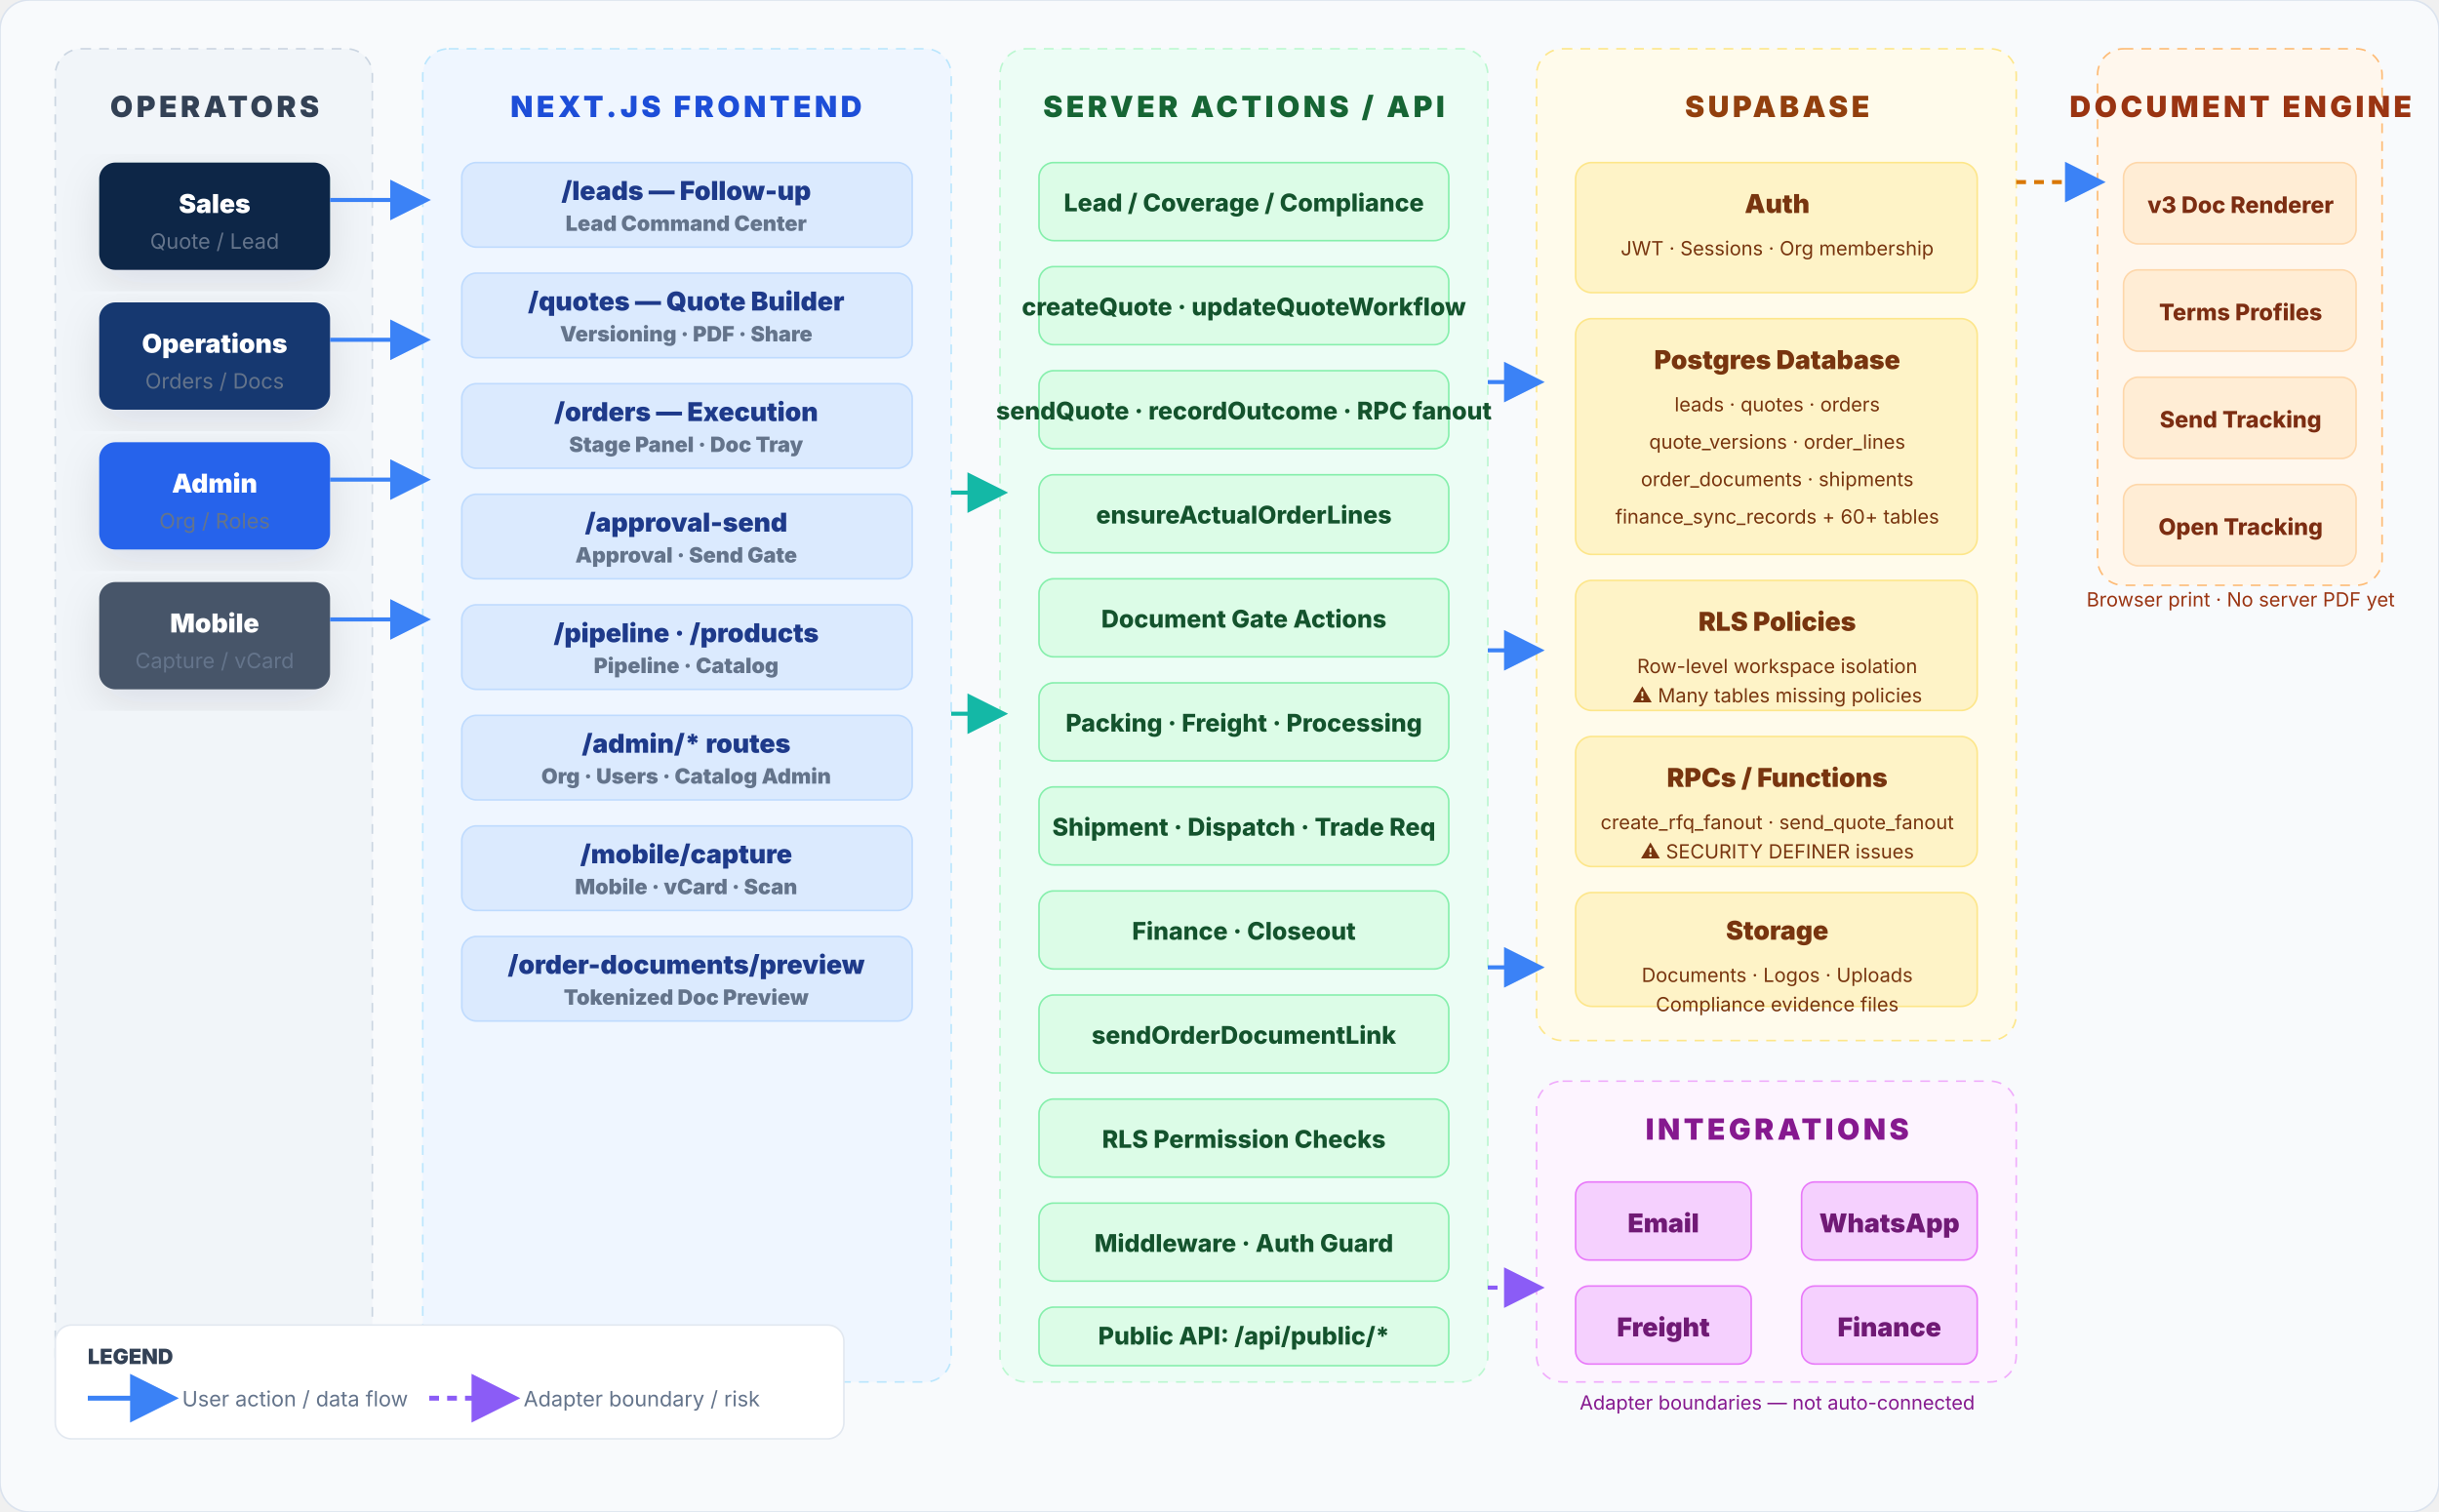
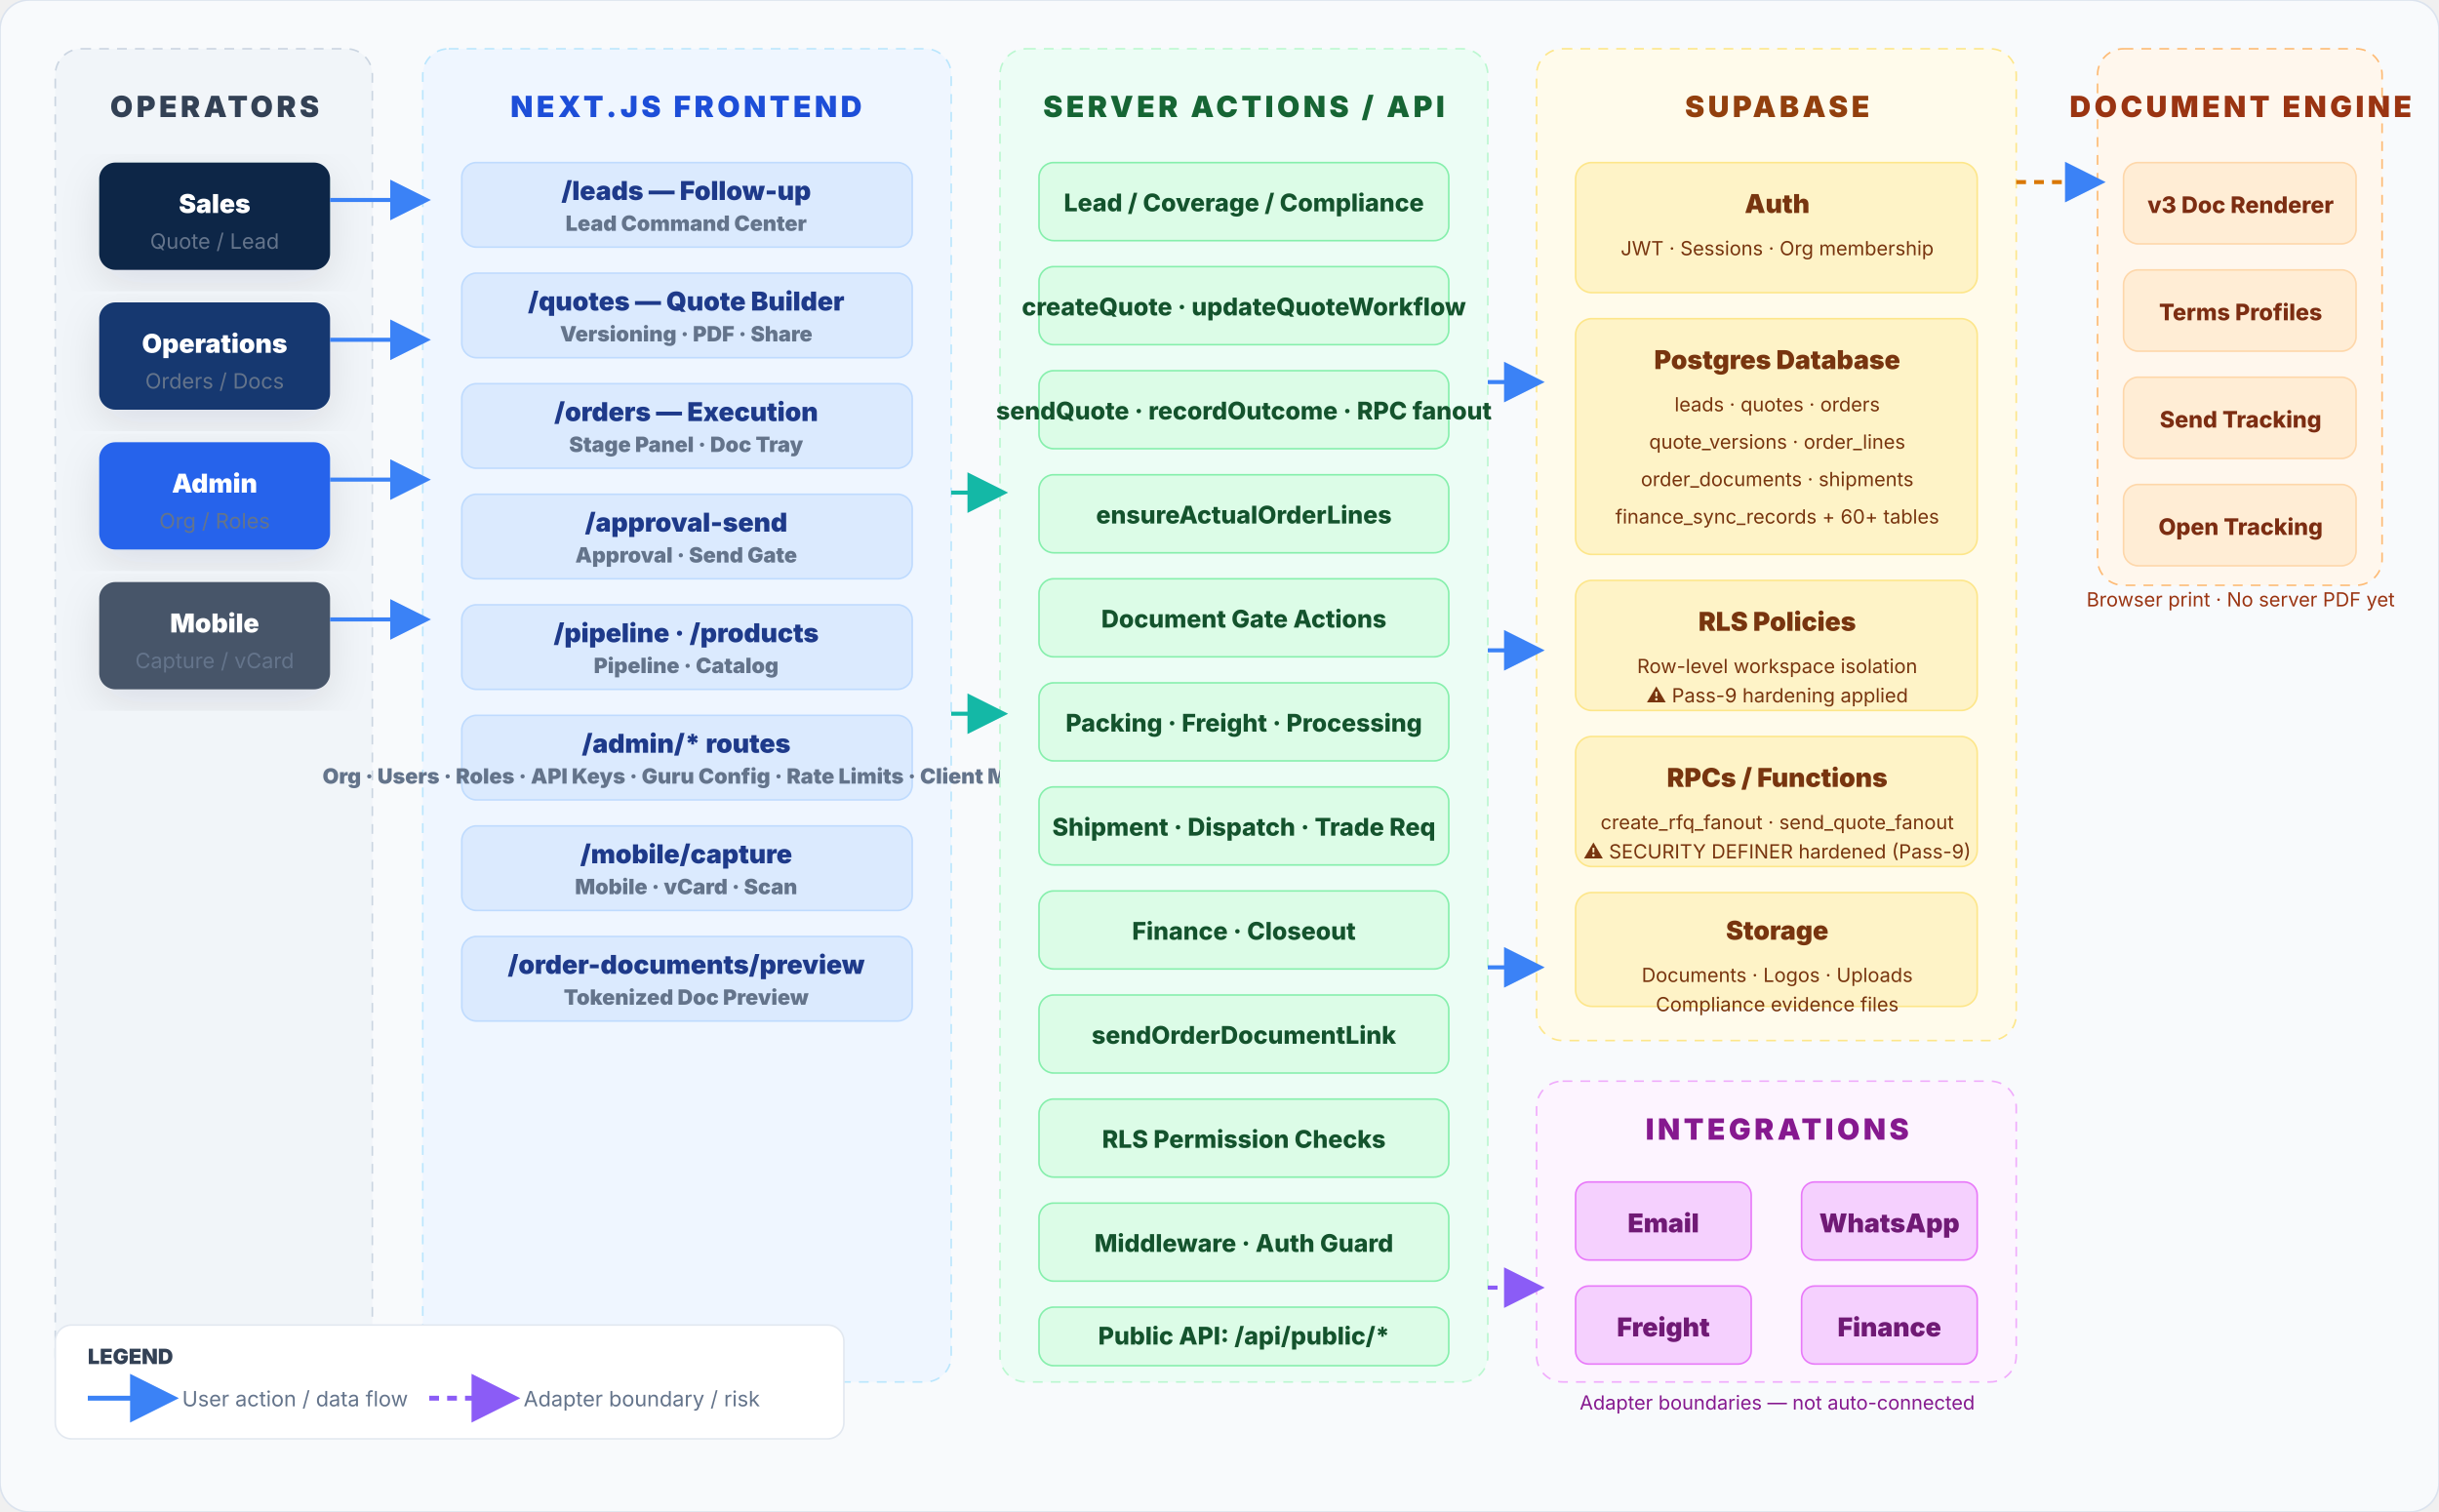
<svg xmlns="http://www.w3.org/2000/svg" viewBox="0 0 1500 930" role="img" aria-label="SETU Flow CRM architecture map">
  <defs>
    <marker id="arrowBlue" markerWidth="10" markerHeight="10" refX="8" refY="5" orient="auto">
      <path d="M0,0 L10,5 L0,10 z" fill="#3b82f6" />
    </marker>
    <marker id="arrowTeal" markerWidth="10" markerHeight="10" refX="8" refY="5" orient="auto">
      <path d="M0,0 L10,5 L0,10 z" fill="#14b8a6" />
    </marker>
    <marker id="arrowPurple" markerWidth="10" markerHeight="10" refX="8" refY="5" orient="auto">
      <path d="M0,0 L10,5 L0,10 z" fill="#8b5cf6" />
    </marker>
    <filter id="softShadow" x="-20%" y="-20%" width="140%" height="140%">
      <feDropShadow dx="0" dy="8" stdDeviation="12" flood-color="#0f172a" flood-opacity="0.10" />
    </filter>
    <style>
      .t{font-family:Inter,Arial,sans-serif}.head{font-weight:900;letter-spacing:.12em;font-size:18px}.label{font-size:16px;font-weight:900}.sub{font-size:13px;fill:#64748b}.mini{font-size:12px}.box{filter:url(#softShadow)}
    </style>
  </defs>
  <rect width="1500" height="930" rx="18" fill="#f8fafc" stroke="#dbe3ee" />
  <g transform="translate(34,30)">
    <rect x="0" y="0" width="195" height="820" rx="16" fill="#f1f5f9" stroke="#cbd5e1" stroke-dasharray="6 5" />
    <text class="t head" x="98" y="42" text-anchor="middle" fill="#334155">OPERATORS</text>
    <rect class="box" x="27" y="70" width="142" height="66" rx="10" fill="#0f2746" />
    <text class="t label" x="98" y="101" text-anchor="middle" fill="#fff">Sales</text>
    <text class="t sub" x="98" y="123" text-anchor="middle" fill="#cbd5e1">Quote / Lead</text>
    <rect class="box" x="27" y="156" width="142" height="66" rx="10" fill="#12386f" />
    <text class="t label" x="98" y="187" text-anchor="middle" fill="#fff">Operations</text>
    <text class="t sub" x="98" y="209" text-anchor="middle" fill="#cbd5e1">Orders / Docs</text>
    <rect class="box" x="27" y="242" width="142" height="66" rx="10" fill="#2563eb" />
    <text class="t label" x="98" y="273" text-anchor="middle" fill="#fff">Admin</text>
    <text class="t sub" x="98" y="295" text-anchor="middle" fill="#dbeafe">Org / Roles</text>
    <rect class="box" x="27" y="328" width="142" height="66" rx="10" fill="#475569" />
    <text class="t label" x="98" y="359" text-anchor="middle" fill="#fff">Mobile</text>
    <text class="t sub" x="98" y="381" text-anchor="middle" fill="#e2e8f0">Capture / vCard</text>
  </g>
  <g transform="translate(260,30)">
    <rect x="0" y="0" width="325" height="820" rx="16" fill="#eff6ff" stroke="#bae6fd" stroke-dasharray="6 5" />
    <text class="t head" x="162" y="42" text-anchor="middle" fill="#1d4ed8">NEXT.JS FRONTEND</text>
    <g class="t" font-size="16" font-weight="900" fill="#1e3a8a">
      <rect x="24" y="70" width="277" height="52" rx="9" fill="#dbeafe" stroke="#bfdbfe" />
      <text x="162" y="93" text-anchor="middle">/leads — Follow-up</text>
      <text class="sub" x="162" y="112" text-anchor="middle">Lead Command Center</text>
      <rect x="24" y="138" width="277" height="52" rx="9" fill="#dbeafe" stroke="#bfdbfe" />
      <text x="162" y="161" text-anchor="middle">/quotes — Quote Builder</text>
      <text class="sub" x="162" y="180" text-anchor="middle">Versioning · PDF · Share</text>
      <rect x="24" y="206" width="277" height="52" rx="9" fill="#dbeafe" stroke="#bfdbfe" />
      <text x="162" y="229" text-anchor="middle">/orders — Execution</text>
      <text class="sub" x="162" y="248" text-anchor="middle">Stage Panel · Doc Tray</text>
      <rect x="24" y="274" width="277" height="52" rx="9" fill="#dbeafe" stroke="#bfdbfe" />
      <text x="162" y="297" text-anchor="middle">/approval-send</text>
      <text class="sub" x="162" y="316" text-anchor="middle">Approval · Send Gate</text>
      <rect x="24" y="342" width="277" height="52" rx="9" fill="#dbeafe" stroke="#bfdbfe" />
      <text x="162" y="365" text-anchor="middle">/pipeline · /products</text>
      <text class="sub" x="162" y="384" text-anchor="middle">Pipeline · Catalog</text>
      <rect x="24" y="410" width="277" height="52" rx="9" fill="#dbeafe" stroke="#bfdbfe" />
      <text x="162" y="433" text-anchor="middle">/admin/* routes</text>
-       <text class="sub" x="162" y="452" text-anchor="middle">Org · Users · Catalog Admin</text>
+       <text class="sub" x="162" y="452" text-anchor="middle">Org · Users · Roles · API Keys · Guru Config · Rate Limits · Client Mgmt</text>
      <rect x="24" y="478" width="277" height="52" rx="9" fill="#dbeafe" stroke="#bfdbfe" />
      <text x="162" y="501" text-anchor="middle">/mobile/capture</text>
      <text class="sub" x="162" y="520" text-anchor="middle">Mobile · vCard · Scan</text>
      <rect x="24" y="546" width="277" height="52" rx="9" fill="#dbeafe" stroke="#bfdbfe" />
      <text x="162" y="569" text-anchor="middle">/order-documents/preview</text>
      <text class="sub" x="162" y="588" text-anchor="middle">Tokenized Doc Preview</text>
    </g>
  </g>
  <g transform="translate(615,30)">
    <rect x="0" y="0" width="300" height="820" rx="16" fill="#ecfdf5" stroke="#bbf7d0" stroke-dasharray="6 5" />
    <text class="t head" x="150" y="42" text-anchor="middle" fill="#166534">SERVER ACTIONS / API</text>
    <g class="t" font-size="15" font-weight="800" fill="#14532d">
      <rect x="24" y="70" width="252" height="48" rx="9" fill="#dcfce7" stroke="#86efac" />
      <text x="150" y="100" text-anchor="middle">Lead / Coverage / Compliance</text>
      <rect x="24" y="134" width="252" height="48" rx="9" fill="#dcfce7" stroke="#86efac" />
      <text x="150" y="164" text-anchor="middle">createQuote · updateQuoteWorkflow</text>
      <rect x="24" y="198" width="252" height="48" rx="9" fill="#dcfce7" stroke="#86efac" />
      <text x="150" y="228" text-anchor="middle">sendQuote · recordOutcome · RPC fanout</text>
      <rect x="24" y="262" width="252" height="48" rx="9" fill="#dcfce7" stroke="#86efac" />
      <text x="150" y="292" text-anchor="middle">ensureActualOrderLines</text>
      <rect x="24" y="326" width="252" height="48" rx="9" fill="#dcfce7" stroke="#86efac" />
      <text x="150" y="356" text-anchor="middle">Document Gate Actions</text>
      <rect x="24" y="390" width="252" height="48" rx="9" fill="#dcfce7" stroke="#86efac" />
      <text x="150" y="420" text-anchor="middle">Packing · Freight · Processing</text>
      <rect x="24" y="454" width="252" height="48" rx="9" fill="#dcfce7" stroke="#86efac" />
      <text x="150" y="484" text-anchor="middle">Shipment · Dispatch · Trade Req</text>
      <rect x="24" y="518" width="252" height="48" rx="9" fill="#dcfce7" stroke="#86efac" />
      <text x="150" y="548" text-anchor="middle">Finance · Closeout</text>
      <rect x="24" y="582" width="252" height="48" rx="9" fill="#dcfce7" stroke="#86efac" />
      <text x="150" y="612" text-anchor="middle">sendOrderDocumentLink</text>
      <rect x="24" y="646" width="252" height="48" rx="9" fill="#dcfce7" stroke="#86efac" />
      <text x="150" y="676" text-anchor="middle">RLS Permission Checks</text>
      <rect x="24" y="710" width="252" height="48" rx="9" fill="#dcfce7" stroke="#86efac" />
      <text x="150" y="740" text-anchor="middle">Middleware · Auth Guard</text>
      <rect x="24" y="774" width="252" height="36" rx="9" fill="#dcfce7" stroke="#86efac" />
      <text x="150" y="797" text-anchor="middle">Public API: /api/public/*</text>
    </g>
  </g>
  <g transform="translate(945,30)">
    <rect x="0" y="0" width="295" height="610" rx="16" fill="#fffbeb" stroke="#fde68a" stroke-dasharray="6 5" />
    <text class="t head" x="148" y="42" text-anchor="middle" fill="#92400e">SUPABASE</text>
    <g class="t" fill="#78350f">
      <rect x="24" y="70" width="247" height="80" rx="10" fill="#fef3c7" stroke="#fde68a" />
      <text class="label" x="148" y="101" text-anchor="middle">Auth</text>
      <text class="mini" x="148" y="127" text-anchor="middle">JWT · Sessions · Org membership</text>
      <rect x="24" y="166" width="247" height="145" rx="10" fill="#fef3c7" stroke="#fde68a" />
      <text class="label" x="148" y="197" text-anchor="middle">Postgres Database</text>
      <text class="mini" x="148" y="223" text-anchor="middle">leads · quotes · orders</text>
      <text class="mini" x="148" y="246" text-anchor="middle">quote_versions · order_lines</text>
      <text class="mini" x="148" y="269" text-anchor="middle">order_documents · shipments</text>
      <text class="mini" x="148" y="292" text-anchor="middle">finance_sync_records + 60+ tables</text>
      <rect x="24" y="327" width="247" height="80" rx="10" fill="#fef3c7" stroke="#fde68a" />
      <text class="label" x="148" y="358" text-anchor="middle">RLS Policies</text>
      <text class="mini" x="148" y="384" text-anchor="middle">Row-level workspace isolation</text>
-       <text class="mini" x="148" y="402" text-anchor="middle">⚠ Many tables missing policies</text>
+       <text class="mini" x="148" y="402" text-anchor="middle">⚠ Pass-9 hardening applied</text>
      <rect x="24" y="423" width="247" height="80" rx="10" fill="#fef3c7" stroke="#fde68a" />
      <text class="label" x="148" y="454" text-anchor="middle">RPCs / Functions</text>
      <text class="mini" x="148" y="480" text-anchor="middle">create_rfq_fanout · send_quote_fanout</text>
-       <text class="mini" x="148" y="498" text-anchor="middle">⚠ SECURITY DEFINER issues</text>
+       <text class="mini" x="148" y="498" text-anchor="middle">⚠ SECURITY DEFINER hardened (Pass-9)</text>
      <rect x="24" y="519" width="247" height="70" rx="10" fill="#fef3c7" stroke="#fde68a" />
      <text class="label" x="148" y="548" text-anchor="middle">Storage</text>
      <text class="mini" x="148" y="574" text-anchor="middle">Documents · Logos · Uploads</text>
      <text class="mini" x="148" y="592" text-anchor="middle">Compliance evidence files</text>
    </g>
  </g>
  <g transform="translate(1290,30)">
    <rect x="0" y="0" width="175" height="330" rx="16" fill="#fff7ed" stroke="#fdba74" stroke-dasharray="6 5" />
    <text class="t head" x="88" y="42" text-anchor="middle" fill="#9a3412">DOCUMENT ENGINE</text>
    <g class="t" fill="#7c2d12" font-size="14" font-weight="800">
      <rect x="16" y="70" width="143" height="50" rx="9" fill="#ffedd5" stroke="#fed7aa" />
      <text x="88" y="101" text-anchor="middle">v3 Doc Renderer</text>
      <rect x="16" y="136" width="143" height="50" rx="9" fill="#ffedd5" stroke="#fed7aa" />
      <text x="88" y="167" text-anchor="middle">Terms Profiles</text>
      <rect x="16" y="202" width="143" height="50" rx="9" fill="#ffedd5" stroke="#fed7aa" />
      <text x="88" y="233" text-anchor="middle">Send Tracking</text>
      <rect x="16" y="268" width="143" height="50" rx="9" fill="#ffedd5" stroke="#fed7aa" />
      <text x="88" y="299" text-anchor="middle">Open Tracking</text>
    </g>
    <text class="t mini" x="88" y="343" text-anchor="middle" fill="#9a3412">Browser print · No server PDF yet</text>
  </g>
  <g transform="translate(945,665)">
    <rect x="0" y="0" width="295" height="185" rx="16" fill="#fdf4ff" stroke="#f0abfc" stroke-dasharray="6 5" />
    <text class="t head" x="148" y="36" text-anchor="middle" fill="#86198f">INTEGRATIONS</text>
    <rect x="24" y="62" width="108" height="48" rx="8" fill="#f5d0fe" stroke="#e879f9" />
    <text class="t label" x="78" y="93" text-anchor="middle" fill="#701a75">Email</text>
    <rect x="163" y="62" width="108" height="48" rx="8" fill="#f5d0fe" stroke="#e879f9" />
    <text class="t label" x="217" y="93" text-anchor="middle" fill="#701a75">WhatsApp</text>
    <rect x="24" y="126" width="108" height="48" rx="8" fill="#f5d0fe" stroke="#e879f9" />
    <text class="t label" x="78" y="157" text-anchor="middle" fill="#701a75">Freight</text>
    <rect x="163" y="126" width="108" height="48" rx="8" fill="#f5d0fe" stroke="#e879f9" />
    <text class="t label" x="217" y="157" text-anchor="middle" fill="#701a75">Finance</text>
    <text class="t mini" x="148" y="202" text-anchor="middle" fill="#86198f">Adapter boundaries — not auto-connected</text>
  </g>
  <g stroke-width="2.5" fill="none">
    <path d="M203 123 L260 123" stroke="#3b82f6" marker-end="url(#arrowBlue)" />
    <path d="M203 209 L260 209" stroke="#3b82f6" marker-end="url(#arrowBlue)" />
    <path d="M203 295 L260 295" stroke="#3b82f6" marker-end="url(#arrowBlue)" />
    <path d="M203 381 L260 381" stroke="#3b82f6" marker-end="url(#arrowBlue)" />
    <path d="M585 303 L615 303" stroke="#14b8a6" marker-end="url(#arrowTeal)" />
    <path d="M585 439 L615 439" stroke="#14b8a6" marker-end="url(#arrowTeal)" />
    <path d="M915 235 L945 235" stroke="#3b82f6" marker-end="url(#arrowBlue)" />
    <path d="M915 400 L945 400" stroke="#3b82f6" marker-end="url(#arrowBlue)" />
    <path d="M915 595 L945 595" stroke="#3b82f6" marker-end="url(#arrowBlue)" />
    <path d="M1240 112 L1290 112" stroke="#d97706" stroke-dasharray="6 5" marker-end="url(#arrowBlue)" />
    <path d="M915 792 L945 792" stroke="#8b5cf6" stroke-dasharray="6 5" marker-end="url(#arrowPurple)" />
  </g>
  <g transform="translate(34,815)" class="t">
    <rect x="0" y="0" width="485" height="70" rx="10" fill="#ffffff" stroke="#e2e8f0" />
    <text x="20" y="24" font-size="13" font-weight="900" fill="#334155">LEGEND</text>
    <line x1="20" y1="45" x2="70" y2="45" stroke="#3b82f6" stroke-width="3" marker-end="url(#arrowBlue)" />
    <text x="78" y="50" font-size="13" fill="#64748b">User action / data flow</text>
    <line x1="230" y1="45" x2="280" y2="45" stroke="#8b5cf6" stroke-width="3" stroke-dasharray="6 5" marker-end="url(#arrowPurple)" />
    <text x="288" y="50" font-size="13" fill="#64748b">Adapter boundary / risk</text>
  </g>
</svg>
